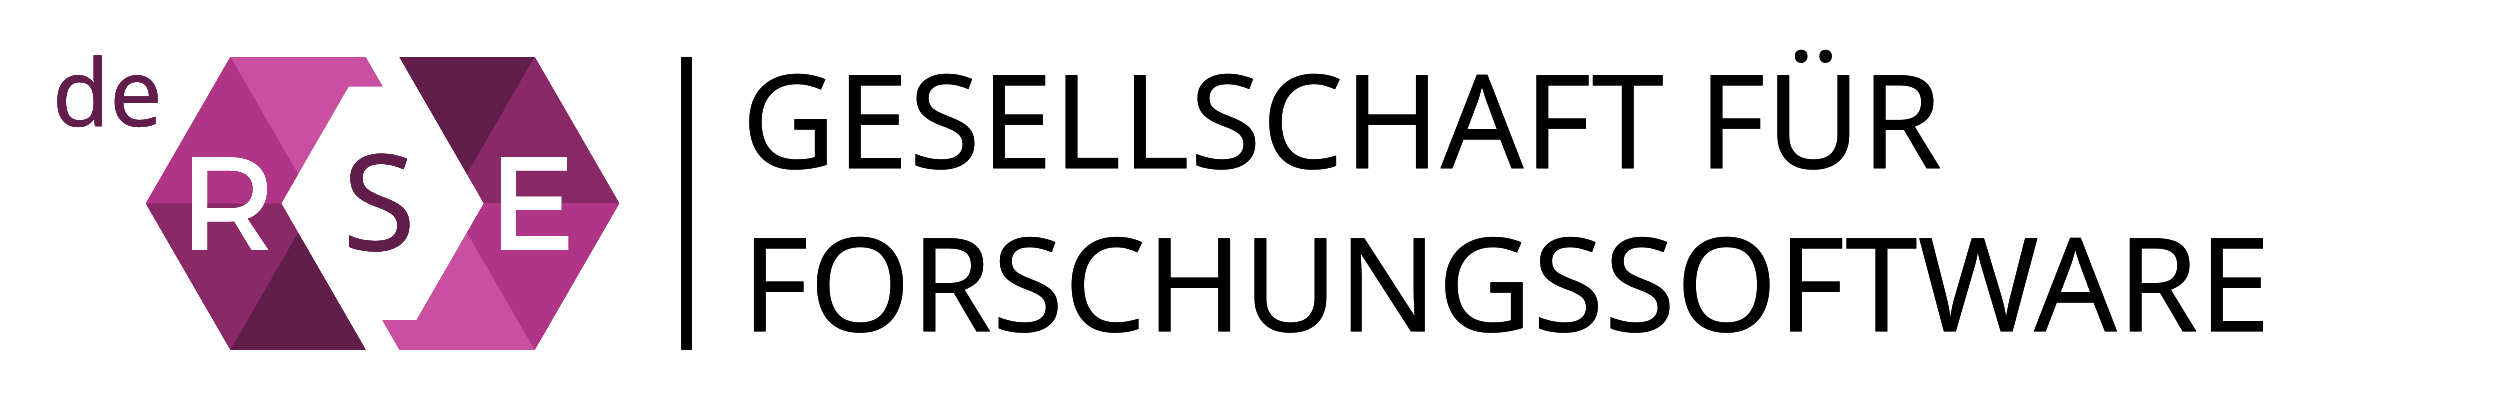
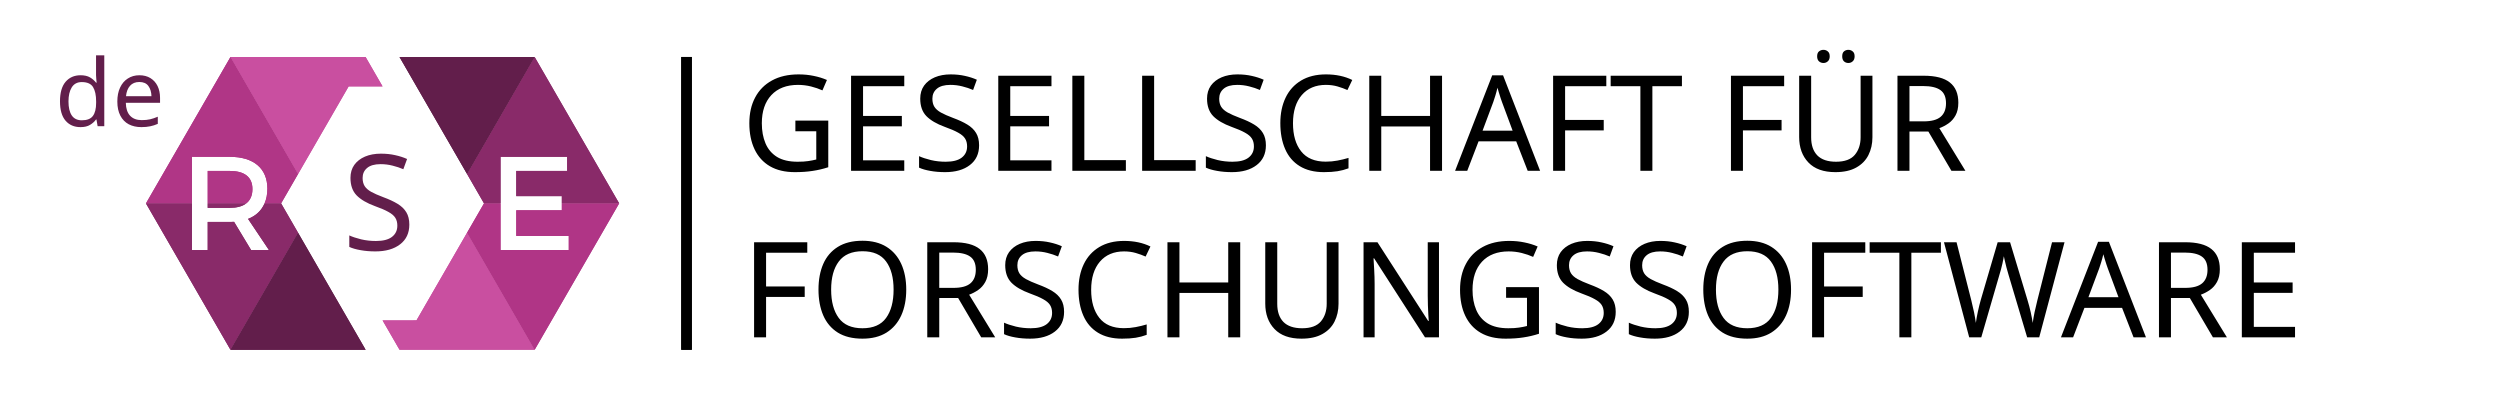
<svg xmlns="http://www.w3.org/2000/svg" version="1.1" id="svg9275" viewBox="0 0 469.164 76.272" height="21.526mm" width="132.409mm">
  <defs id="defs9277" />
-   <g transform="translate(-119.7035,-414.2261)" id="layer1">
-     <text xml:space="preserve" style="font-style:normal;font-variant:normal;font-weight:normal;font-stretch:normal;font-size:24.483px;line-height:125%;font-family:Montserrat;-inkscape-font-specification:Montserrat;text-align:start;letter-spacing:0px;word-spacing:0px;writing-mode:lr-tb;text-anchor:start;display:inline;fill:#000000;fill-opacity:1;stroke:none;stroke-width:0.239px;stroke-linecap:butt;stroke-linejoin:miter;stroke-opacity:1" x="258.819" y="445.814" id="text114">
-       <tspan id="tspan110" x="258.819" y="445.814" style="font-style:normal;font-variant:normal;font-weight:300;font-stretch:normal;font-size:24.483px;font-family:Montserrat;-inkscape-font-specification:'Montserrat Light';fill:#000000;stroke-width:0.239px">GESELLSCHAFT FÜR</tspan>
-       <tspan x="258.819" y="476.418" style="font-style:normal;font-variant:normal;font-weight:300;font-stretch:normal;font-size:24.483px;font-family:Montserrat;-inkscape-font-specification:'Montserrat Light';fill:#000000;stroke-width:0.239px" id="tspan112">FORSCHUNGSSOFTWARE</tspan>
+   <text id="text9933" y="23.68" x="9.825" style="font-style:normal;font-variant:normal;font-weight:normal;font-stretch:normal;font-size:12.562px;line-height:125%;font-family:Montserrat;-inkscape-font-specification:Montserrat;text-align:start;letter-spacing:0px;word-spacing:0px;writing-mode:lr-tb;text-anchor:start;display:inline;fill:#621e4b;fill-opacity:1;stroke:none;stroke-width:0.434px;stroke-linecap:butt;stroke-linejoin:miter;stroke-opacity:1" xml:space="preserve">
+     <tspan id="tspan9935" style="font-style:normal;font-variant:normal;font-weight:200;font-stretch:normal;font-size:17.5px;font-family:Montserrat;-inkscape-font-specification:'Montserrat Ultra-Light';fill:#621e4b;fill-opacity:1;stroke-width:0.434px" y="23.68" x="9.825" />
+   </text>
+   <g id="g4943">
+     <path id="path116" d="m 127.848,10.691 h 1.982 v 54.952 h -1.982 z" style="display:inline;opacity:1;fill:#000000;fill-opacity:1;fill-rule:nonzero;stroke:none;stroke-width:0.115;stroke-linecap:square;stroke-linejoin:round;stroke-miterlimit:4;stroke-dasharray:none;stroke-dashoffset:0;stroke-opacity:1;paint-order:stroke markers fill" />
+     <path style="display:inline;opacity:1;fill:#000000;fill-opacity:1;fill-rule:nonzero;stroke:none;stroke-width:0.115;stroke-linecap:square;stroke-linejoin:round;stroke-miterlimit:4;stroke-dasharray:none;stroke-dashoffset:0;stroke-opacity:1;paint-order:stroke markers fill" d="m 127.848,10.691 h 1.982 v 54.952 h -1.982 z" id="path9891" />
+     <text id="text4724" y="32.057" x="139.095" style="font-style:normal;font-variant:normal;font-weight:normal;font-stretch:normal;font-size:25px;line-height:125%;font-family:Montserrat;-inkscape-font-specification:Montserrat;text-align:start;letter-spacing:0px;word-spacing:0px;writing-mode:lr-tb;text-anchor:start;fill:#000000;fill-opacity:1;stroke:none;stroke-width:0.937px;stroke-linecap:butt;stroke-linejoin:miter;stroke-opacity:1" xml:space="preserve">
+       <tspan dy="0" dx="0" style="font-style:normal;font-variant:normal;font-weight:200;font-stretch:normal;font-family:Montserrat;-inkscape-font-specification:'Montserrat Ultra-Light';letter-spacing:0px;word-spacing:0px;stroke-width:0.937px" y="32.057" x="139.095" id="tspan4722">GESELLSCHAFT FÜR </tspan>
+       <tspan id="tspan4726" style="font-style:normal;font-variant:normal;font-weight:200;font-stretch:normal;font-family:Montserrat;-inkscape-font-specification:'Montserrat Ultra-Light';letter-spacing:0px;word-spacing:0px;stroke-width:0.937px" y="63.307" x="139.095">FORSCHUNGSSOFTWARE</tspan>
    </text>
-     <path id="path116" d="m 247.552,424.917 1.982,0 0,54.952 -1.982,0 z" style="display:inline;opacity:1;fill:#000000;fill-opacity:1;fill-rule:nonzero;stroke:none;stroke-width:0.115;stroke-linecap:square;stroke-linejoin:round;stroke-miterlimit:4;stroke-dasharray:none;stroke-dashoffset:0;stroke-opacity:1;paint-order:stroke markers fill" />
-     <g id="g5175" style="display:inline" transform="matrix(3.543307,0,0,3.543307,95.45554,184.7674)">
-       <path style="opacity:1;fill:#621e4b;fill-opacity:1;fill-rule:nonzero;stroke:none;stroke-width:1.5;stroke-linecap:butt;stroke-linejoin:round;stroke-miterlimit:4;stroke-dasharray:none;stroke-dashoffset:0;stroke-opacity:0.953;paint-order:stroke markers fill" d="m 22.629,77.085 -3.579,6.199 8.952,0 -5.3e-4,-5.3e-4 -1.794,0 z" id="path164" />
-       <path id="path160" d="m 14.573,75.531 4.476,7.752 3.579,-6.199 -0.897,-1.554 -0.876,0 c -0.165,0.382 -0.462,0.662 -0.874,0.821 l 1.107,1.651 -0.945,0 -0.903,-1.496 c -0.071,0.007 -0.148,0.007 -0.226,0.007 l -1.171,0 0,1.489 -0.833,0 0,-2.472 z m 3.27,0 0,0.236 1.171,0 c 0.372,0 0.665,-0.079 0.869,-0.236 z" style="opacity:1;fill:#892a69;fill-opacity:1;fill-rule:nonzero;stroke:none;stroke-width:1.5;stroke-linecap:butt;stroke-linejoin:round;stroke-miterlimit:4;stroke-dasharray:none;stroke-dashoffset:0;stroke-opacity:0.953;paint-order:stroke markers fill" />
-       <path id="path162" d="m 19.05,67.778 -4.476,7.753 2.437,0 0,-2.467 2.004,0 c 1.263,0 1.99,0.614 1.99,1.686 0,0.294 -0.051,0.555 -0.148,0.78 l 0.876,0 -5.29e-4,-0.001 0.897,-1.554 z m -1.206,6.034 0,1.719 2.04,0 c 0.214,-0.165 0.33,-0.416 0.33,-0.759 0,-0.649 -0.437,-0.96 -1.199,-0.96 z" style="opacity:1;fill:#b03686;fill-opacity:1;fill-rule:nonzero;stroke:none;stroke-width:1.5;stroke-linecap:butt;stroke-linejoin:round;stroke-miterlimit:4;stroke-dasharray:none;stroke-dashoffset:0;stroke-opacity:0.953;paint-order:stroke markers fill" />
-       <text id="text122" y="71.441" x="9.616" style="font-style:normal;font-variant:normal;font-weight:normal;font-stretch:normal;font-size:3.545px;line-height:125%;font-family:Montserrat;-inkscape-font-specification:Montserrat;text-align:start;letter-spacing:0px;word-spacing:0px;writing-mode:lr-tb;text-anchor:start;display:inline;fill:#7e2560;fill-opacity:0.941;stroke:none;stroke-width:0.123px;stroke-linecap:butt;stroke-linejoin:miter;stroke-opacity:1" xml:space="preserve">
-         <tspan id="tspan120" style="font-style:normal;font-variant:normal;font-weight:normal;font-stretch:normal;font-size:4.939px;font-family:Montserrat;-inkscape-font-specification:Montserrat;fill:#7e2560;fill-opacity:0.941;stroke-width:0.123px" y="71.441" x="9.616">de</tspan>
+     <g id="g4913">
+       <path style="opacity:1;fill:#621e4b;fill-opacity:1;fill-rule:nonzero;stroke:none;stroke-width:5.315;stroke-linecap:butt;stroke-linejoin:round;stroke-miterlimit:4;stroke-dasharray:none;stroke-dashoffset:0;stroke-opacity:0.953;paint-order:stroke markers fill" d="M 55.933,43.676 43.251,65.64 h 25.362 v -0.002 z" id="path9895" />
+       <path id="path160" d="M 27.39,38.17 43.251,65.64 55.933,43.676 52.754,38.17 h -3.104 c -0.583,1.353 -1.637,2.344 -3.098,2.91 l 3.924,5.85 h -3.349 l -3.201,-5.301 c -0.25,0.025 -0.525,0.026 -0.8,0.026 h -4.149 v 5.275 h -2.952 v -8.76 z m 11.587,0 v 0.835 h 4.149 c 1.318,0 2.356,-0.279 3.08,-0.835 z" style="opacity:1;fill:#892a69;fill-opacity:1;fill-rule:nonzero;stroke:none;stroke-width:5.315;stroke-linecap:butt;stroke-linejoin:round;stroke-miterlimit:4;stroke-dasharray:none;stroke-dashoffset:0;stroke-opacity:0.953;paint-order:stroke markers fill" />
+       <path id="path162" d="M 43.251,10.699 27.39,38.17 h 8.635 v -8.74 h 7.101 c 4.475,0 7.05,2.175 7.05,5.975 0,1.04 -0.181,1.965 -0.526,2.765 h 3.104 l -0.002,-0.004 3.179,-5.506 z m -4.274,21.381 v 6.09 h 7.229 c 0.759,-0.584 1.17,-1.474 1.17,-2.69 0,-2.3 -1.55,-3.4 -4.25,-3.4 z" style="opacity:1;fill:#b03686;fill-opacity:1;fill-rule:nonzero;stroke:none;stroke-width:5.315;stroke-linecap:butt;stroke-linejoin:round;stroke-miterlimit:4;stroke-dasharray:none;stroke-dashoffset:0;stroke-opacity:0.953;paint-order:stroke markers fill" />
+       <path style="opacity:1;fill:#621e4b;fill-opacity:1;fill-rule:nonzero;stroke:none;stroke-width:5.315;stroke-linecap:butt;stroke-linejoin:round;stroke-miterlimit:4;stroke-dasharray:none;stroke-dashoffset:0;stroke-opacity:0.953;paint-order:stroke markers fill" d="M 74.971,10.695 87.653,32.659 100.334,10.695 Z" id="path150" />
+       <path id="path154" d="m 100.334,10.695 -12.68,21.965 3.177,5.504 h 3.104 v -8.734 h 12.501 v 2.65 h -9.551 v 4.724 h 8.551 v 1.36 h 10.759 z" style="opacity:1;fill:#892a69;fill-opacity:1;fill-rule:nonzero;stroke:none;stroke-width:5.315;stroke-linecap:butt;stroke-linejoin:round;stroke-miterlimit:4;stroke-dasharray:none;stroke-dashoffset:0;stroke-opacity:0.953;paint-order:stroke markers fill" />
+       <path style="opacity:1;fill:#c94fa0;fill-opacity:1;fill-rule:nonzero;stroke:none;stroke-width:5.315;stroke-linecap:butt;stroke-linejoin:round;stroke-miterlimit:4;stroke-dasharray:none;stroke-dashoffset:0;stroke-opacity:0.953;paint-order:stroke markers fill" d="m 87.654,43.674 -9.494,16.447 -6.365,0.007 3.181,5.51 25.358,-0.002 z" id="path156" />
+       <path style="opacity:1;fill:#b03586;fill-opacity:1;fill-rule:nonzero;stroke:none;stroke-width:5.315;stroke-linecap:butt;stroke-linejoin:round;stroke-miterlimit:4;stroke-dasharray:none;stroke-dashoffset:0;stroke-opacity:0.953;paint-order:stroke markers fill" d="m 90.833,38.166 -3.179,5.506 12.682,21.965 15.859,-27.471 h -10.759 v 1.289 h -8.551 v 4.825 h 9.851 v 2.65 H 93.934 v -8.763 z" id="path126" />
+       <text id="text4700" y="46.93" x="64.268" style="font-style:normal;font-variant:normal;font-weight:200;font-stretch:normal;font-size:25px;line-height:125%;font-family:Montserrat;-inkscape-font-specification:'Montserrat Ultra-Light';text-align:start;letter-spacing:0px;word-spacing:0px;writing-mode:lr-tb;text-anchor:start;fill:#621e4b;fill-opacity:1;stroke:none;stroke-width:0.937px;stroke-linecap:butt;stroke-linejoin:miter;stroke-opacity:1;" xml:space="preserve">
+         <tspan style="font-style:normal;font-variant:normal;font-weight:300;font-stretch:normal;font-family:Montserrat;-inkscape-font-specification:'Montserrat Light';fill:#621e4b;fill-opacity:1;stroke-width:0.937px;" y="46.93" x="64.268" id="tspan4698">S</tspan>
      </text>
-       <path style="opacity:1;fill:#621e4b;fill-opacity:1;fill-rule:nonzero;stroke:none;stroke-width:1.5;stroke-linecap:butt;stroke-linejoin:round;stroke-miterlimit:4;stroke-dasharray:none;stroke-dashoffset:0;stroke-opacity:0.953;paint-order:stroke markers fill" d="m 28.002,67.777 3.579,6.199 3.579,-6.199 z" id="path150" />
-       <path id="path154" d="m 35.16,67.777 -3.579,6.199 0.897,1.553 0.876,0 0,-2.465 3.528,0 0,0.748 -2.695,0 0,1.333 2.413,0 0,0.384 3.037,0 z" style="opacity:1;fill:#892a69;fill-opacity:1;fill-rule:nonzero;stroke:none;stroke-width:1.5;stroke-linecap:butt;stroke-linejoin:round;stroke-miterlimit:4;stroke-dasharray:none;stroke-dashoffset:0;stroke-opacity:0.953;paint-order:stroke markers fill" />
-       <path id="path124" d="m 28.002,67.777 3.579,6.199 3.579,-6.199 z" style="opacity:1;fill:#621e4b;fill-opacity:1;fill-rule:nonzero;stroke:none;stroke-width:1.5;stroke-linecap:butt;stroke-linejoin:round;stroke-miterlimit:4;stroke-dasharray:none;stroke-dashoffset:0;stroke-opacity:0.953;paint-order:stroke markers fill" />
-       <path style="opacity:1;fill:#c94fa0;fill-opacity:1;fill-rule:nonzero;stroke:none;stroke-width:1.5;stroke-linecap:butt;stroke-linejoin:round;stroke-miterlimit:4;stroke-dasharray:none;stroke-dashoffset:0;stroke-opacity:0.953;paint-order:stroke markers fill" d="m 31.581,77.084 -2.679,4.642 -1.796,0.002 0.898,1.555 7.157,-5.2e-4 z" id="path156" />
-       <path style="opacity:1;fill:#b03586;fill-opacity:1;fill-rule:nonzero;stroke:none;stroke-width:1.5;stroke-linecap:butt;stroke-linejoin:round;stroke-miterlimit:4;stroke-dasharray:none;stroke-dashoffset:0;stroke-opacity:0.953;paint-order:stroke markers fill" d="m 32.478,75.53 -0.897,1.554 3.579,6.199 4.476,-7.753 -3.037,0 0,0.364 -2.413,0 0,1.362 2.78,0 0,0.748 -3.613,0 0,-2.473 z" id="path126" />
-       <path style="opacity:1;fill:#892968;fill-opacity:1;fill-rule:nonzero;stroke:none;stroke-width:1.5;stroke-linecap:butt;stroke-linejoin:round;stroke-miterlimit:4;stroke-dasharray:none;stroke-dashoffset:0;stroke-opacity:0.953;paint-order:stroke markers fill" d="m 35.16,67.777 -3.579,6.199 0.897,1.553 0.876,0 0,-2.465 3.528,0 0,0.748 -2.695,0 0,1.333 2.413,0 0,0.384 3.037,0 z" id="path128" />
-       <path id="path130" d="m 31.581,77.084 -2.679,4.642 -1.796,0.002 0.898,1.555 7.157,-5.2e-4 z" style="opacity:1;fill:#c94fa0;fill-opacity:1;fill-rule:nonzero;stroke:none;stroke-width:1.5;stroke-linecap:butt;stroke-linejoin:round;stroke-miterlimit:4;stroke-dasharray:none;stroke-dashoffset:0;stroke-opacity:0.953;paint-order:stroke markers fill" />
-       <path style="opacity:1;fill:#c94fa0;fill-opacity:1;fill-rule:nonzero;stroke:none;stroke-width:1.5;stroke-linecap:butt;stroke-linejoin:round;stroke-miterlimit:4;stroke-dasharray:none;stroke-dashoffset:0;stroke-opacity:0.953;paint-order:stroke markers fill" d="m 19.05,67.778 3.579,6.198 2.681,-4.643 1.795,0 -0.898,-1.555 z" id="path158" />
-       <path id="path132" d="m 19.05,67.778 3.579,6.198 2.681,-4.643 1.795,0 -0.898,-1.555 z" style="opacity:1;fill:#000000;fill-opacity:0;fill-rule:nonzero;stroke:none;stroke-width:1.5;stroke-linecap:butt;stroke-linejoin:round;stroke-miterlimit:4;stroke-dasharray:none;stroke-dashoffset:0;stroke-opacity:0.953;paint-order:stroke markers fill" />
-       <path style="opacity:1;fill:#892968;fill-opacity:1;fill-rule:nonzero;stroke:none;stroke-width:1.5;stroke-linecap:butt;stroke-linejoin:round;stroke-miterlimit:4;stroke-dasharray:none;stroke-dashoffset:0;stroke-opacity:0.953;paint-order:stroke markers fill" d="m 14.573,75.531 4.476,7.752 3.579,-6.199 -0.897,-1.554 -0.876,0 c -0.165,0.382 -0.462,0.662 -0.874,0.821 l 1.107,1.651 -0.945,0 -0.903,-1.496 c -0.071,0.007 -0.148,0.007 -0.226,0.007 l -1.171,0 0,1.489 -0.833,0 0,-2.472 z m 3.27,0 0,0.236 1.171,0 c 0.372,0 0.665,-0.079 0.869,-0.236 z" id="path134" />
-       <path style="opacity:1;fill:#b03586;fill-opacity:1;fill-rule:nonzero;stroke:none;stroke-width:1.5;stroke-linecap:butt;stroke-linejoin:round;stroke-miterlimit:4;stroke-dasharray:none;stroke-dashoffset:0;stroke-opacity:0.953;paint-order:stroke markers fill" d="m 19.05,67.778 -4.476,7.753 2.437,0 0,-2.467 2.004,0 c 1.263,0 1.99,0.614 1.99,1.686 0,0.294 -0.051,0.555 -0.148,0.78 l 0.876,0 -5.29e-4,-0.001 0.897,-1.554 z m -1.206,6.034 0,1.719 2.04,0 c 0.214,-0.165 0.33,-0.416 0.33,-0.759 0,-0.649 -0.437,-0.96 -1.199,-0.96 z" id="path136" />
-       <path id="path138" d="m 22.629,77.085 -3.579,6.199 8.952,0 -5.3e-4,-5.3e-4 -1.794,0 z" style="opacity:1;fill:#621e4b;fill-opacity:1;fill-rule:nonzero;stroke:none;stroke-width:1.5;stroke-linecap:butt;stroke-linejoin:round;stroke-miterlimit:4;stroke-dasharray:none;stroke-dashoffset:0;stroke-opacity:0.953;paint-order:stroke markers fill" />
-       <text id="text142" y="78.003" x="24.981" style="font-style:normal;font-variant:normal;font-weight:normal;font-stretch:normal;font-size:7.056px;line-height:125%;font-family:Montserrat;-inkscape-font-specification:Montserrat;text-align:start;letter-spacing:0px;word-spacing:0px;writing-mode:lr-tb;text-anchor:start;fill:#621e4b;fill-opacity:1;stroke:none;stroke-width:0.265px;stroke-linecap:butt;stroke-linejoin:miter;stroke-opacity:1" xml:space="preserve">
-         <tspan style="fill:#621e4b;fill-opacity:1;stroke-width:0.265px" y="78.003" x="24.981" id="tspan140">S</tspan>
+       <path style="opacity:1;fill:#c94fa0;fill-opacity:1;fill-rule:nonzero;stroke:none;stroke-width:5.315;stroke-linecap:butt;stroke-linejoin:round;stroke-miterlimit:4;stroke-dasharray:none;stroke-dashoffset:0;stroke-opacity:0.953;paint-order:stroke markers fill" d="m 43.251,10.699 12.68,21.962 9.499,-16.452 h 6.361 l -3.181,-5.51 z" id="path158" />
+       <path id="path132" d="m 43.251,10.699 12.68,21.962 9.499,-16.452 h 6.361 l -3.181,-5.51 z" style="opacity:1;fill:#000000;fill-opacity:0;fill-rule:nonzero;stroke:none;stroke-width:5.315;stroke-linecap:butt;stroke-linejoin:round;stroke-miterlimit:4;stroke-dasharray:none;stroke-dashoffset:0;stroke-opacity:0.953;paint-order:stroke markers fill" />
+       <path style="opacity:1;fill:#000000;fill-opacity:0;fill-rule:nonzero;stroke:none;stroke-width:5.315;stroke-linecap:butt;stroke-linejoin:round;stroke-miterlimit:4;stroke-dasharray:none;stroke-dashoffset:0;stroke-opacity:0.953;paint-order:stroke markers fill" d="m 43.251,10.699 12.68,21.962 9.499,-16.452 h 6.361 l -3.181,-5.51 z" id="path9921" />
+       <text xml:space="preserve" style="font-style:normal;font-variant:normal;font-weight:normal;font-stretch:normal;font-size:19.768px;line-height:125%;font-family:Montserrat;-inkscape-font-specification:Montserrat;text-align:start;letter-spacing:0px;word-spacing:0px;writing-mode:lr-tb;text-anchor:start;fill:#621e4b;fill-opacity:1;stroke:none;stroke-width:0.741px;stroke-linecap:butt;stroke-linejoin:miter;stroke-opacity:1" x="10.29" y="23.684" id="text4706">
+         <tspan id="tspan4704" x="10.29" y="23.684" style="font-style:normal;font-variant:normal;font-weight:300;font-stretch:normal;font-size:17.5px;font-family:Montserrat;-inkscape-font-specification:'Montserrat Light';fill:#621e4b;fill-opacity:1;stroke-width:0.741px">de</tspan>
      </text>
-       <text xml:space="preserve" style="font-style:normal;font-variant:normal;font-weight:normal;font-stretch:normal;font-size:3.545px;line-height:125%;font-family:Montserrat;-inkscape-font-specification:Montserrat;text-align:start;letter-spacing:0px;word-spacing:0px;writing-mode:lr-tb;text-anchor:start;display:inline;fill:#621e4b;fill-opacity:1;stroke:none;stroke-width:0.123px;stroke-linecap:butt;stroke-linejoin:miter;stroke-opacity:1" x="9.616" y="71.441" id="text148">
-         <tspan x="9.616" y="71.441" style="font-style:normal;font-variant:normal;font-weight:normal;font-stretch:normal;font-size:4.939px;font-family:Montserrat;-inkscape-font-specification:Montserrat;fill:#621e4b;fill-opacity:1;stroke-width:0.123px" id="tspan146">de</tspan>
-       </text>
-       <text xml:space="preserve" style="font-style:normal;font-variant:normal;font-weight:normal;font-stretch:normal;font-size:7.056px;line-height:125%;font-family:Montserrat;-inkscape-font-specification:Montserrat;text-align:start;letter-spacing:0px;word-spacing:0px;writing-mode:lr-tb;text-anchor:start;fill:#621e4b;fill-opacity:1;stroke:none;stroke-width:0.265px;stroke-linecap:butt;stroke-linejoin:miter;stroke-opacity:1" x="24.981" y="78.003" id="text168">
-         <tspan id="tspan166" x="24.981" y="78.003" style="fill:#621e4b;fill-opacity:1;stroke-width:0.265px">S</tspan>
-       </text>
-       <path id="path5058" d="m 32.478,75.53 -0.897,1.554 3.579,6.199 4.476,-7.753 -3.037,0 0,0.364 -2.413,0 0,1.362 2.78,0 0,0.748 -3.613,0 0,-2.473 z" style="opacity:1;fill:#b03586;fill-opacity:1;fill-rule:nonzero;stroke:none;stroke-width:1.5;stroke-linecap:butt;stroke-linejoin:round;stroke-miterlimit:4;stroke-dasharray:none;stroke-dashoffset:0;stroke-opacity:0.953;paint-order:stroke markers fill" />
-     </g>
-     <text id="text9885" y="445.814" x="258.819" style="font-style:normal;font-variant:normal;font-weight:normal;font-stretch:normal;font-size:24.483px;line-height:125%;font-family:Montserrat;-inkscape-font-specification:Montserrat;text-align:start;letter-spacing:0px;word-spacing:0px;writing-mode:lr-tb;text-anchor:start;display:inline;fill:#000000;fill-opacity:1;stroke:none;stroke-width:0.239px;stroke-linecap:butt;stroke-linejoin:miter;stroke-opacity:1" xml:space="preserve">
-       <tspan style="font-style:normal;font-variant:normal;font-weight:300;font-stretch:normal;font-size:24.483px;font-family:Montserrat;-inkscape-font-specification:'Montserrat Light';fill:#000000;stroke-width:0.239px" y="445.814" x="258.819" id="tspan9887">GESELLSCHAFT FÜR</tspan>
-       <tspan id="tspan9889" style="font-style:normal;font-variant:normal;font-weight:300;font-stretch:normal;font-size:24.483px;font-family:Montserrat;-inkscape-font-specification:'Montserrat Light';fill:#000000;stroke-width:0.239px" y="476.418" x="258.819">FORSCHUNGSSOFTWARE</tspan>
-     </text>
-     <path style="display:inline;opacity:1;fill:#000000;fill-opacity:1;fill-rule:nonzero;stroke:none;stroke-width:0.115;stroke-linecap:square;stroke-linejoin:round;stroke-miterlimit:4;stroke-dasharray:none;stroke-dashoffset:0;stroke-opacity:1;paint-order:stroke markers fill" d="m 247.552,424.917 1.982,0 0,54.952 -1.982,0 z" id="path9891" />
-     <g transform="matrix(3.543307,0,0,3.543307,95.45554,184.7674)" style="display:inline" id="g9893">
-       <path id="path9895" d="m 22.629,77.085 -3.579,6.199 8.952,0 -5.3e-4,-5.3e-4 -1.794,0 z" style="opacity:1;fill:#621e4b;fill-opacity:1;fill-rule:nonzero;stroke:none;stroke-width:1.5;stroke-linecap:butt;stroke-linejoin:round;stroke-miterlimit:4;stroke-dasharray:none;stroke-dashoffset:0;stroke-opacity:0.953;paint-order:stroke markers fill" />
-       <path style="opacity:1;fill:#892a69;fill-opacity:1;fill-rule:nonzero;stroke:none;stroke-width:1.5;stroke-linecap:butt;stroke-linejoin:round;stroke-miterlimit:4;stroke-dasharray:none;stroke-dashoffset:0;stroke-opacity:0.953;paint-order:stroke markers fill" d="m 14.573,75.531 4.476,7.752 3.579,-6.199 -0.897,-1.554 -0.876,0 c -0.165,0.382 -0.462,0.662 -0.874,0.821 l 1.107,1.651 -0.945,0 -0.903,-1.496 c -0.071,0.007 -0.148,0.007 -0.226,0.007 l -1.171,0 0,1.489 -0.833,0 0,-2.472 z m 3.27,0 0,0.236 1.171,0 c 0.372,0 0.665,-0.079 0.869,-0.236 z" id="path9897" />
-       <path style="opacity:1;fill:#b03686;fill-opacity:1;fill-rule:nonzero;stroke:none;stroke-width:1.5;stroke-linecap:butt;stroke-linejoin:round;stroke-miterlimit:4;stroke-dasharray:none;stroke-dashoffset:0;stroke-opacity:0.953;paint-order:stroke markers fill" d="m 19.05,67.778 -4.476,7.753 2.437,0 0,-2.467 2.004,0 c 1.263,0 1.99,0.614 1.99,1.686 0,0.294 -0.051,0.555 -0.148,0.78 l 0.876,0 -5.29e-4,-0.001 0.897,-1.554 z m -1.206,6.034 0,1.719 2.04,0 c 0.214,-0.165 0.33,-0.416 0.33,-0.759 0,-0.649 -0.437,-0.96 -1.199,-0.96 z" id="path9899" />
-       <text xml:space="preserve" style="font-style:normal;font-variant:normal;font-weight:normal;font-stretch:normal;font-size:3.545px;line-height:125%;font-family:Montserrat;-inkscape-font-specification:Montserrat;text-align:start;letter-spacing:0px;word-spacing:0px;writing-mode:lr-tb;text-anchor:start;display:inline;fill:#7e2560;fill-opacity:0.941;stroke:none;stroke-width:0.123px;stroke-linecap:butt;stroke-linejoin:miter;stroke-opacity:1" x="9.616" y="71.441" id="text9901">
-         <tspan x="9.616" y="71.441" style="font-style:normal;font-variant:normal;font-weight:normal;font-stretch:normal;font-size:4.939px;font-family:Montserrat;-inkscape-font-specification:Montserrat;fill:#7e2560;fill-opacity:0.941;stroke-width:0.123px" id="tspan9903">de</tspan>
-       </text>
-       <path id="path9905" d="m 28.002,67.777 3.579,6.199 3.579,-6.199 z" style="opacity:1;fill:#621e4b;fill-opacity:1;fill-rule:nonzero;stroke:none;stroke-width:1.5;stroke-linecap:butt;stroke-linejoin:round;stroke-miterlimit:4;stroke-dasharray:none;stroke-dashoffset:0;stroke-opacity:0.953;paint-order:stroke markers fill" />
-       <path style="opacity:1;fill:#892a69;fill-opacity:1;fill-rule:nonzero;stroke:none;stroke-width:1.5;stroke-linecap:butt;stroke-linejoin:round;stroke-miterlimit:4;stroke-dasharray:none;stroke-dashoffset:0;stroke-opacity:0.953;paint-order:stroke markers fill" d="m 35.16,67.777 -3.579,6.199 0.897,1.553 0.876,0 0,-2.465 3.528,0 0,0.748 -2.695,0 0,1.333 2.413,0 0,0.384 3.037,0 z" id="path9907" />
-       <path style="opacity:1;fill:#621e4b;fill-opacity:1;fill-rule:nonzero;stroke:none;stroke-width:1.5;stroke-linecap:butt;stroke-linejoin:round;stroke-miterlimit:4;stroke-dasharray:none;stroke-dashoffset:0;stroke-opacity:0.953;paint-order:stroke markers fill" d="m 28.002,67.777 3.579,6.199 3.579,-6.199 z" id="path9909" />
-       <path id="path9911" d="m 31.581,77.084 -2.679,4.642 -1.796,0.002 0.898,1.555 7.157,-5.2e-4 z" style="opacity:1;fill:#c94fa0;fill-opacity:1;fill-rule:nonzero;stroke:none;stroke-width:1.5;stroke-linecap:butt;stroke-linejoin:round;stroke-miterlimit:4;stroke-dasharray:none;stroke-dashoffset:0;stroke-opacity:0.953;paint-order:stroke markers fill" />
-       <path id="path9913" d="m 32.478,75.53 -0.897,1.554 3.579,6.199 4.476,-7.753 -3.037,0 0,0.364 -2.413,0 0,1.362 2.78,0 0,0.748 -3.613,0 0,-2.473 z" style="opacity:1;fill:#b03586;fill-opacity:1;fill-rule:nonzero;stroke:none;stroke-width:1.5;stroke-linecap:butt;stroke-linejoin:round;stroke-miterlimit:4;stroke-dasharray:none;stroke-dashoffset:0;stroke-opacity:0.953;paint-order:stroke markers fill" />
-       <path id="path9915" d="m 35.16,67.777 -3.579,6.199 0.897,1.553 0.876,0 0,-2.465 3.528,0 0,0.748 -2.695,0 0,1.333 2.413,0 0,0.384 3.037,0 z" style="opacity:1;fill:#892968;fill-opacity:1;fill-rule:nonzero;stroke:none;stroke-width:1.5;stroke-linecap:butt;stroke-linejoin:round;stroke-miterlimit:4;stroke-dasharray:none;stroke-dashoffset:0;stroke-opacity:0.953;paint-order:stroke markers fill" />
-       <path style="opacity:1;fill:#c94fa0;fill-opacity:1;fill-rule:nonzero;stroke:none;stroke-width:1.5;stroke-linecap:butt;stroke-linejoin:round;stroke-miterlimit:4;stroke-dasharray:none;stroke-dashoffset:0;stroke-opacity:0.953;paint-order:stroke markers fill" d="m 31.581,77.084 -2.679,4.642 -1.796,0.002 0.898,1.555 7.157,-5.2e-4 z" id="path9917" />
-       <path id="path9919" d="m 19.05,67.778 3.579,6.198 2.681,-4.643 1.795,0 -0.898,-1.555 z" style="opacity:1;fill:#c94fa0;fill-opacity:1;fill-rule:nonzero;stroke:none;stroke-width:1.5;stroke-linecap:butt;stroke-linejoin:round;stroke-miterlimit:4;stroke-dasharray:none;stroke-dashoffset:0;stroke-opacity:0.953;paint-order:stroke markers fill" />
-       <path style="opacity:1;fill:#000000;fill-opacity:0;fill-rule:nonzero;stroke:none;stroke-width:1.5;stroke-linecap:butt;stroke-linejoin:round;stroke-miterlimit:4;stroke-dasharray:none;stroke-dashoffset:0;stroke-opacity:0.953;paint-order:stroke markers fill" d="m 19.05,67.778 3.579,6.198 2.681,-4.643 1.795,0 -0.898,-1.555 z" id="path9921" />
-       <path id="path9923" d="m 14.573,75.531 4.476,7.752 3.579,-6.199 -0.897,-1.554 -0.876,0 c -0.165,0.382 -0.462,0.662 -0.874,0.821 l 1.107,1.651 -0.945,0 -0.903,-1.496 c -0.071,0.007 -0.148,0.007 -0.226,0.007 l -1.171,0 0,1.489 -0.833,0 0,-2.472 z m 3.27,0 0,0.236 1.171,0 c 0.372,0 0.665,-0.079 0.869,-0.236 z" style="opacity:1;fill:#892968;fill-opacity:1;fill-rule:nonzero;stroke:none;stroke-width:1.5;stroke-linecap:butt;stroke-linejoin:round;stroke-miterlimit:4;stroke-dasharray:none;stroke-dashoffset:0;stroke-opacity:0.953;paint-order:stroke markers fill" />
-       <path id="path9925" d="m 19.05,67.778 -4.476,7.753 2.437,0 0,-2.467 2.004,0 c 1.263,0 1.99,0.614 1.99,1.686 0,0.294 -0.051,0.555 -0.148,0.78 l 0.876,0 -5.29e-4,-0.001 0.897,-1.554 z m -1.206,6.034 0,1.719 2.04,0 c 0.214,-0.165 0.33,-0.416 0.33,-0.759 0,-0.649 -0.437,-0.96 -1.199,-0.96 z" style="opacity:1;fill:#b03586;fill-opacity:1;fill-rule:nonzero;stroke:none;stroke-width:1.5;stroke-linecap:butt;stroke-linejoin:round;stroke-miterlimit:4;stroke-dasharray:none;stroke-dashoffset:0;stroke-opacity:0.953;paint-order:stroke markers fill" />
-       <path style="opacity:1;fill:#621e4b;fill-opacity:1;fill-rule:nonzero;stroke:none;stroke-width:1.5;stroke-linecap:butt;stroke-linejoin:round;stroke-miterlimit:4;stroke-dasharray:none;stroke-dashoffset:0;stroke-opacity:0.953;paint-order:stroke markers fill" d="m 22.629,77.085 -3.579,6.199 8.952,0 -5.3e-4,-5.3e-4 -1.794,0 z" id="path9927" />
-       <text xml:space="preserve" style="font-style:normal;font-variant:normal;font-weight:normal;font-stretch:normal;font-size:7.056px;line-height:125%;font-family:Montserrat;-inkscape-font-specification:Montserrat;text-align:start;letter-spacing:0px;word-spacing:0px;writing-mode:lr-tb;text-anchor:start;fill:#621e4b;fill-opacity:1;stroke:none;stroke-width:0.265px;stroke-linecap:butt;stroke-linejoin:miter;stroke-opacity:1" x="24.981" y="78.003" id="text9929">
-         <tspan id="tspan9931" x="24.981" y="78.003" style="fill:#621e4b;fill-opacity:1;stroke-width:0.265px">S</tspan>
-       </text>
-       <text id="text9933" y="71.441" x="9.616" style="font-style:normal;font-variant:normal;font-weight:normal;font-stretch:normal;font-size:3.545px;line-height:125%;font-family:Montserrat;-inkscape-font-specification:Montserrat;text-align:start;letter-spacing:0px;word-spacing:0px;writing-mode:lr-tb;text-anchor:start;display:inline;fill:#621e4b;fill-opacity:1;stroke:none;stroke-width:0.123px;stroke-linecap:butt;stroke-linejoin:miter;stroke-opacity:1" xml:space="preserve">
-         <tspan id="tspan9935" style="font-style:normal;font-variant:normal;font-weight:normal;font-stretch:normal;font-size:4.939px;font-family:Montserrat;-inkscape-font-specification:Montserrat;fill:#621e4b;fill-opacity:1;stroke-width:0.123px" y="71.441" x="9.616">de</tspan>
-       </text>
-       <text id="text9937" y="78.003" x="24.981" style="font-style:normal;font-variant:normal;font-weight:normal;font-stretch:normal;font-size:7.056px;line-height:125%;font-family:Montserrat;-inkscape-font-specification:Montserrat;text-align:start;letter-spacing:0px;word-spacing:0px;writing-mode:lr-tb;text-anchor:start;fill:#621e4b;fill-opacity:1;stroke:none;stroke-width:0.265px;stroke-linecap:butt;stroke-linejoin:miter;stroke-opacity:1" xml:space="preserve">
-         <tspan style="fill:#621e4b;fill-opacity:1;stroke-width:0.265px" y="78.003" x="24.981" id="tspan9939">S</tspan>
-       </text>
-       <path style="opacity:1;fill:#b03586;fill-opacity:1;fill-rule:nonzero;stroke:none;stroke-width:1.5;stroke-linecap:butt;stroke-linejoin:round;stroke-miterlimit:4;stroke-dasharray:none;stroke-dashoffset:0;stroke-opacity:0.953;paint-order:stroke markers fill" d="m 32.478,75.53 -0.897,1.554 3.579,6.199 4.476,-7.753 -3.037,0 0,0.364 -2.413,0 0,1.362 2.78,0 0,0.748 -3.613,0 0,-2.473 z" id="path9941" />
+       <path id="path4875" d="m 43.251,10.699 12.68,21.962 9.499,-16.452 h 6.361 l -3.181,-5.51 z" style="opacity:1;fill:#c94fa0;fill-opacity:1;fill-rule:nonzero;stroke:none;stroke-width:5.315;stroke-linecap:butt;stroke-linejoin:round;stroke-miterlimit:4;stroke-dasharray:none;stroke-dashoffset:0;stroke-opacity:0.953;paint-order:stroke markers fill" />
+       <path style="opacity:1;fill:#b03686;fill-opacity:1;fill-rule:nonzero;stroke:none;stroke-width:5.315;stroke-linecap:butt;stroke-linejoin:round;stroke-miterlimit:4;stroke-dasharray:none;stroke-dashoffset:0;stroke-opacity:0.953;paint-order:stroke markers fill" d="M 43.251,10.699 27.39,38.17 h 8.635 v -8.74 h 7.101 c 4.475,0 7.05,2.175 7.05,5.975 0,1.04 -0.181,1.965 -0.526,2.765 h 3.104 l -0.002,-0.004 3.179,-5.506 z m -4.274,21.381 v 6.09 h 7.229 c 0.759,-0.584 1.17,-1.474 1.17,-2.69 0,-2.3 -1.55,-3.4 -4.25,-3.4 z" id="path4877" />
+       <path style="opacity:1;fill:#892a69;fill-opacity:1;fill-rule:nonzero;stroke:none;stroke-width:5.315;stroke-linecap:butt;stroke-linejoin:round;stroke-miterlimit:4;stroke-dasharray:none;stroke-dashoffset:0;stroke-opacity:0.953;paint-order:stroke markers fill" d="M 27.39,38.17 43.251,65.64 55.933,43.676 52.754,38.17 h -3.104 c -0.583,1.353 -1.637,2.344 -3.098,2.91 l 3.924,5.85 h -3.349 l -3.201,-5.301 c -0.25,0.025 -0.525,0.026 -0.8,0.026 h -4.149 v 5.275 h -2.952 v -8.76 z m 11.587,0 v 0.835 h 4.149 c 1.318,0 2.356,-0.279 3.08,-0.835 z" id="path4879" />
+       <path id="path4881" d="M 55.933,43.676 43.251,65.64 h 25.362 v -0.002 z" style="opacity:1;fill:#621e4b;fill-opacity:1;fill-rule:nonzero;stroke:none;stroke-width:5.315;stroke-linecap:butt;stroke-linejoin:round;stroke-miterlimit:4;stroke-dasharray:none;stroke-dashoffset:0;stroke-opacity:0.953;paint-order:stroke markers fill" />
+       <path id="path4883" d="m 87.654,43.674 -9.494,16.447 -6.365,0.007 3.181,5.51 25.358,-0.002 z" style="opacity:1;fill:#c94fa0;fill-opacity:1;fill-rule:nonzero;stroke:none;stroke-width:5.315;stroke-linecap:butt;stroke-linejoin:round;stroke-miterlimit:4;stroke-dasharray:none;stroke-dashoffset:0;stroke-opacity:0.953;paint-order:stroke markers fill" />
+       <path id="path4885" d="m 90.833,38.166 -3.179,5.506 12.682,21.965 15.859,-27.471 h -10.759 v 1.289 h -8.551 v 4.825 h 9.851 v 2.65 H 93.934 v -8.763 z" style="opacity:1;fill:#b03586;fill-opacity:1;fill-rule:nonzero;stroke:none;stroke-width:5.315;stroke-linecap:butt;stroke-linejoin:round;stroke-miterlimit:4;stroke-dasharray:none;stroke-dashoffset:0;stroke-opacity:0.953;paint-order:stroke markers fill" />
+       <path style="opacity:1;fill:#892a69;fill-opacity:1;fill-rule:nonzero;stroke:none;stroke-width:5.315;stroke-linecap:butt;stroke-linejoin:round;stroke-miterlimit:4;stroke-dasharray:none;stroke-dashoffset:0;stroke-opacity:0.953;paint-order:stroke markers fill" d="m 100.334,10.695 -12.68,21.965 3.177,5.504 h 3.104 v -8.734 h 12.501 v 2.65 h -9.551 v 4.724 h 8.551 v 1.36 h 10.759 z" id="path4887" />
+       <path id="path4889" d="M 74.971,10.695 87.653,32.659 100.334,10.695 Z" style="opacity:1;fill:#621e4b;fill-opacity:1;fill-rule:nonzero;stroke:none;stroke-width:5.315;stroke-linecap:butt;stroke-linejoin:round;stroke-miterlimit:4;stroke-dasharray:none;stroke-dashoffset:0;stroke-opacity:0.953;paint-order:stroke markers fill" />
    </g>
  </g>
</svg>
